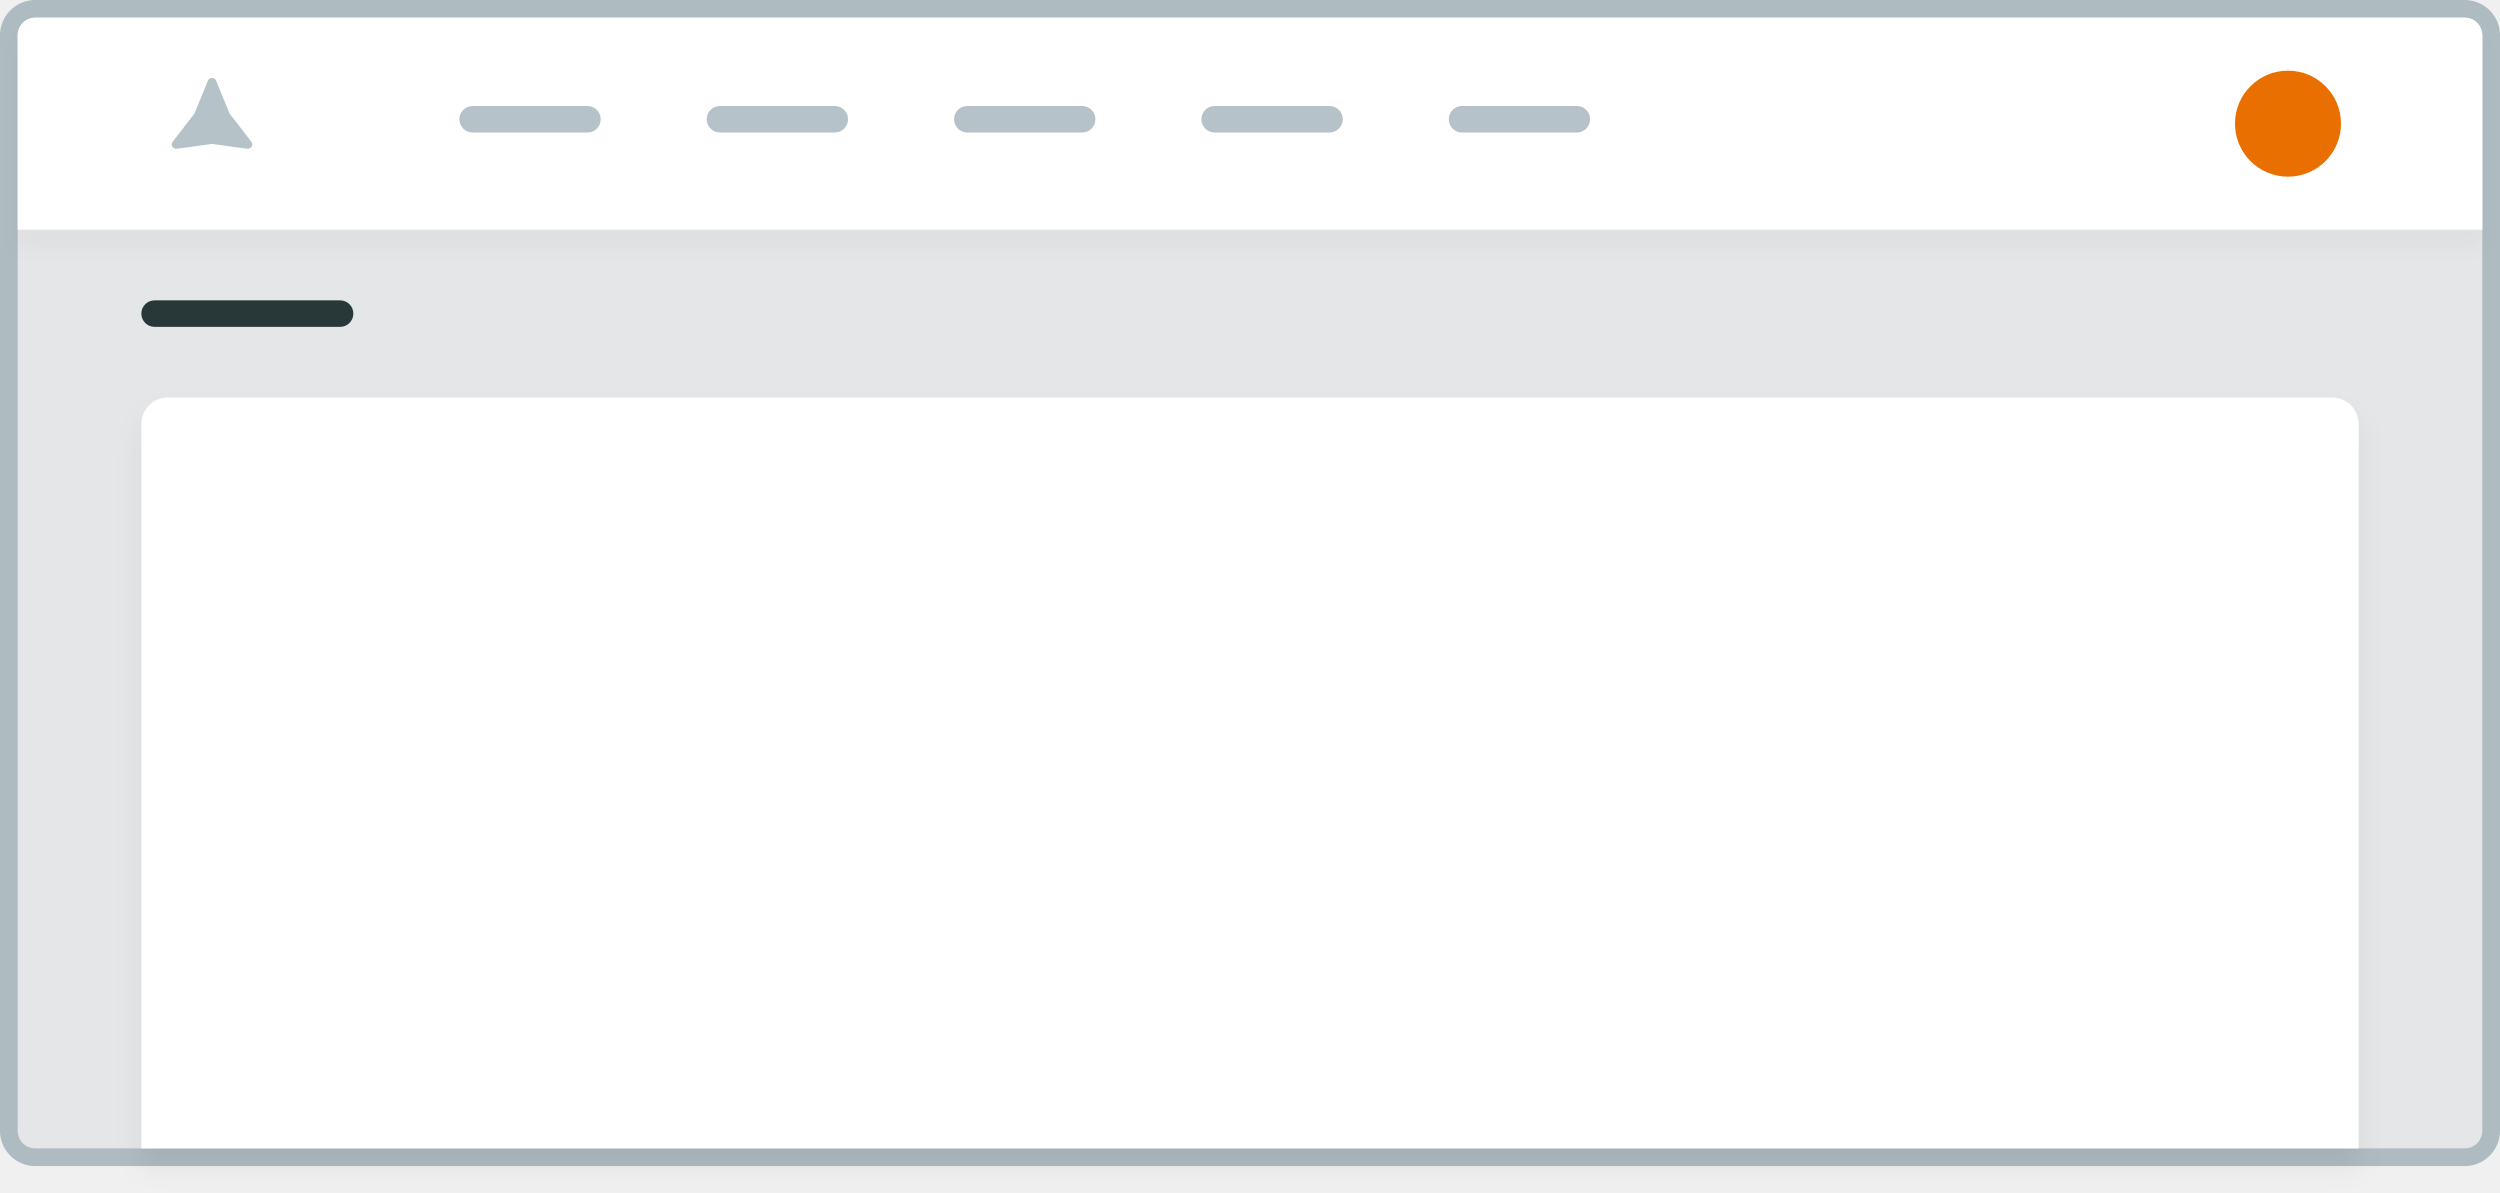
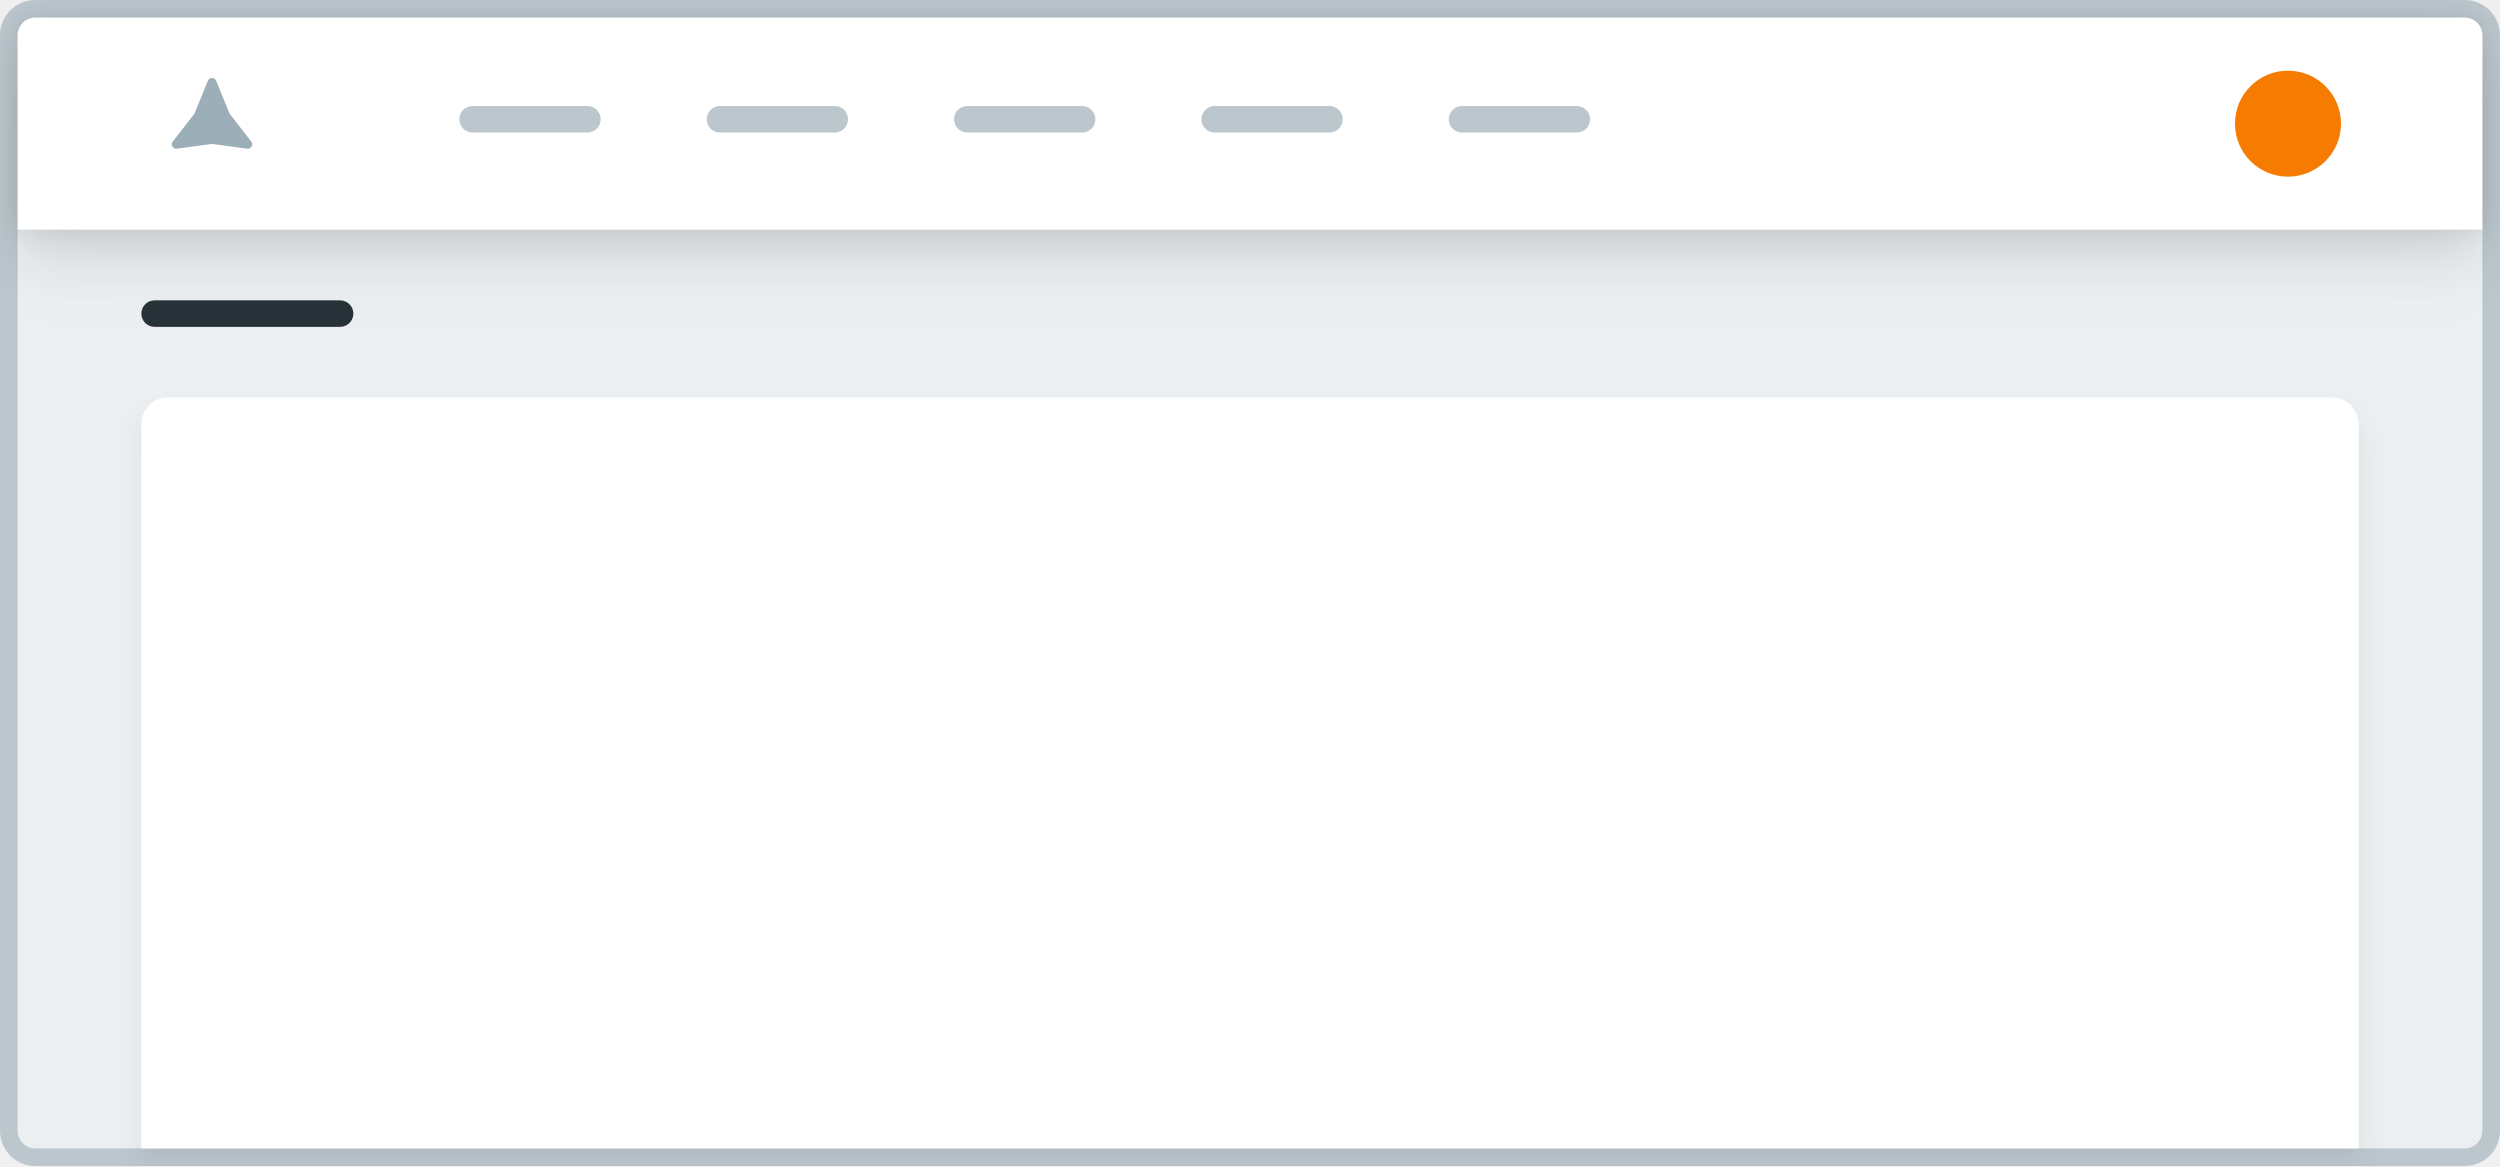
- <svg xmlns="http://www.w3.org/2000/svg" width="283" height="135" viewBox="0 0 283 135" fill="none">
-   <rect width="283" height="132" rx="4" fill="#78909C" fill-opacity="0.1" />
-   <rect x="1" y="1" width="281" height="130" rx="3" stroke="#78909C" stroke-opacity="0.5" stroke-width="2" />
-   <g filter="url(#filter0_d)">
-     <path d="M2 4C2 2.895 2.895 2 4 2H279C280.105 2 281 2.895 281 4V26H2V4Z" fill="white" />
+ <svg xmlns="http://www.w3.org/2000/svg" width="283" height="132" viewBox="0 0 283 132" fill="none">
+   <g clip-path="url(#clip0)">
+     <rect x="1" y="1" width="281" height="130" rx="3" fill="#ECEFF1" stroke="#BBC7CD" stroke-width="2" />
+     <g filter="url(#filter0_ddd)">
+       <path d="M2 4C2 2.895 2.895 2 4 2H279C280.105 2 281 2.895 281 4V26H2V4Z" fill="white" />
+     </g>
+     <rect x="52" y="12" width="16" height="3" rx="1.5" fill="#BBC7CD" />
+     <rect x="16" y="34" width="24" height="3" rx="1.5" fill="#263238" />
+     <rect x="80" y="12" width="16" height="3" rx="1.5" fill="#BBC7CD" />
+     <rect x="108" y="12" width="16" height="3" rx="1.5" fill="#BBC7CD" />
+     <rect x="136" y="12" width="16" height="3" rx="1.5" fill="#BBC7CD" />
+     <rect x="164" y="12" width="16" height="3" rx="1.5" fill="#BBC7CD" />
+     <g filter="url(#filter1_d)">
+       <path d="M16 48C16 46.343 17.343 45 19 45H264C265.657 45 267 46.343 267 48V130H16V48Z" fill="white" />
+     </g>
+     <circle cx="259" cy="14" r="6" fill="#F57C00" />
+     <path d="M23.537 9.132C23.707 8.718 24.293 8.718 24.463 9.132L25.959 12.791C25.976 12.833 25.999 12.872 26.026 12.908L28.447 16.033C28.721 16.387 28.428 16.895 27.985 16.835L24.067 16.301C24.023 16.295 23.977 16.295 23.933 16.301L20.015 16.835C19.572 16.895 19.279 16.387 19.553 16.033L21.974 12.908C22.001 12.872 22.024 12.833 22.041 12.791L23.537 9.132Z" fill="#9CAEB7" />
  </g>
-   <rect x="52" y="12" width="16" height="3" rx="1.5" fill="#B5C2C8" />
-   <rect x="16" y="34" width="24" height="3" rx="1.5" fill="#283738" />
-   <rect x="80" y="12" width="16" height="3" rx="1.5" fill="#B5C2C8" />
-   <rect x="108" y="12" width="16" height="3" rx="1.5" fill="#B5C2C8" />
-   <rect x="136" y="12" width="16" height="3" rx="1.5" fill="#B5C2C8" />
-   <rect x="164" y="12" width="16" height="3" rx="1.5" fill="#B5C2C8" />
-   <g filter="url(#filter1_d)">
-     <path d="M16 48C16 46.343 17.343 45 19 45H264C265.657 45 267 46.343 267 48V130H16V48Z" fill="white" />
-   </g>
-   <circle cx="259" cy="14" r="6" fill="#E86F00" />
-   <path d="M23.537 9.132C23.707 8.718 24.293 8.718 24.463 9.132L25.959 12.791C25.976 12.833 25.999 12.872 26.026 12.908L28.447 16.033C28.721 16.387 28.428 16.895 27.985 16.835L24.067 16.301C24.023 16.295 23.977 16.295 23.933 16.301L20.015 16.835C19.572 16.895 19.279 16.387 19.553 16.033L21.974 12.908C22.001 12.872 22.024 12.833 22.041 12.791L23.537 9.132Z" fill="#B5C2C8" />
  <defs>
-     <filter id="filter0_d" x="0" y="2" width="283" height="28" filterUnits="userSpaceOnUse" color-interpolation-filters="sRGB">
+     <filter id="filter0_ddd" x="-8" y="-4" width="299" height="44" filterUnits="userSpaceOnUse" color-interpolation-filters="sRGB">
      <feFlood flood-opacity="0" result="BackgroundImageFix" />
      <feColorMatrix in="SourceAlpha" type="matrix" values="0 0 0 0 0 0 0 0 0 0 0 0 0 0 0 0 0 0 127 0" />
      <feOffset dy="2" />
+       <feGaussianBlur stdDeviation="3" />
+       <feColorMatrix type="matrix" values="0 0 0 0 0 0 0 0 0 0 0 0 0 0 0 0 0 0 0.12 0" />
+       <feBlend mode="normal" in2="BackgroundImageFix" result="effect1_dropShadow" />
+       <feColorMatrix in="SourceAlpha" type="matrix" values="0 0 0 0 0 0 0 0 0 0 0 0 0 0 0 0 0 0 127 0" />
+       <feOffset />
      <feGaussianBlur stdDeviation="1" />
+       <feColorMatrix type="matrix" values="0 0 0 0 0 0 0 0 0 0 0 0 0 0 0 0 0 0 0.06 0" />
+       <feBlend mode="normal" in2="effect1_dropShadow" result="effect2_dropShadow" />
+       <feColorMatrix in="SourceAlpha" type="matrix" values="0 0 0 0 0 0 0 0 0 0 0 0 0 0 0 0 0 0 127 0" />
+       <feOffset dy="4" />
+       <feGaussianBlur stdDeviation="5" />
      <feColorMatrix type="matrix" values="0 0 0 0 0 0 0 0 0 0 0 0 0 0 0 0 0 0 0.03 0" />
-       <feBlend mode="normal" in2="BackgroundImageFix" result="effect1_dropShadow" />
-       <feBlend mode="normal" in="SourceGraphic" in2="effect1_dropShadow" result="shape" />
+       <feBlend mode="normal" in2="effect2_dropShadow" result="effect3_dropShadow" />
+       <feBlend mode="normal" in="SourceGraphic" in2="effect3_dropShadow" result="shape" />
    </filter>
    <filter id="filter1_d" x="13" y="44" width="257" height="91" filterUnits="userSpaceOnUse" color-interpolation-filters="sRGB">
      <feFlood flood-opacity="0" result="BackgroundImageFix" />
      <feColorMatrix in="SourceAlpha" type="matrix" values="0 0 0 0 0 0 0 0 0 0 0 0 0 0 0 0 0 0 127 0" />
      <feOffset dy="2" />
      <feGaussianBlur stdDeviation="1.5" />
      <feColorMatrix type="matrix" values="0 0 0 0 0 0 0 0 0 0 0 0 0 0 0 0 0 0 0.06 0" />
      <feBlend mode="normal" in2="BackgroundImageFix" result="effect1_dropShadow" />
      <feBlend mode="normal" in="SourceGraphic" in2="effect1_dropShadow" result="shape" />
    </filter>
+     <clipPath id="clip0">
+       <rect width="283" height="132" fill="white" />
+     </clipPath>
  </defs>
</svg>
